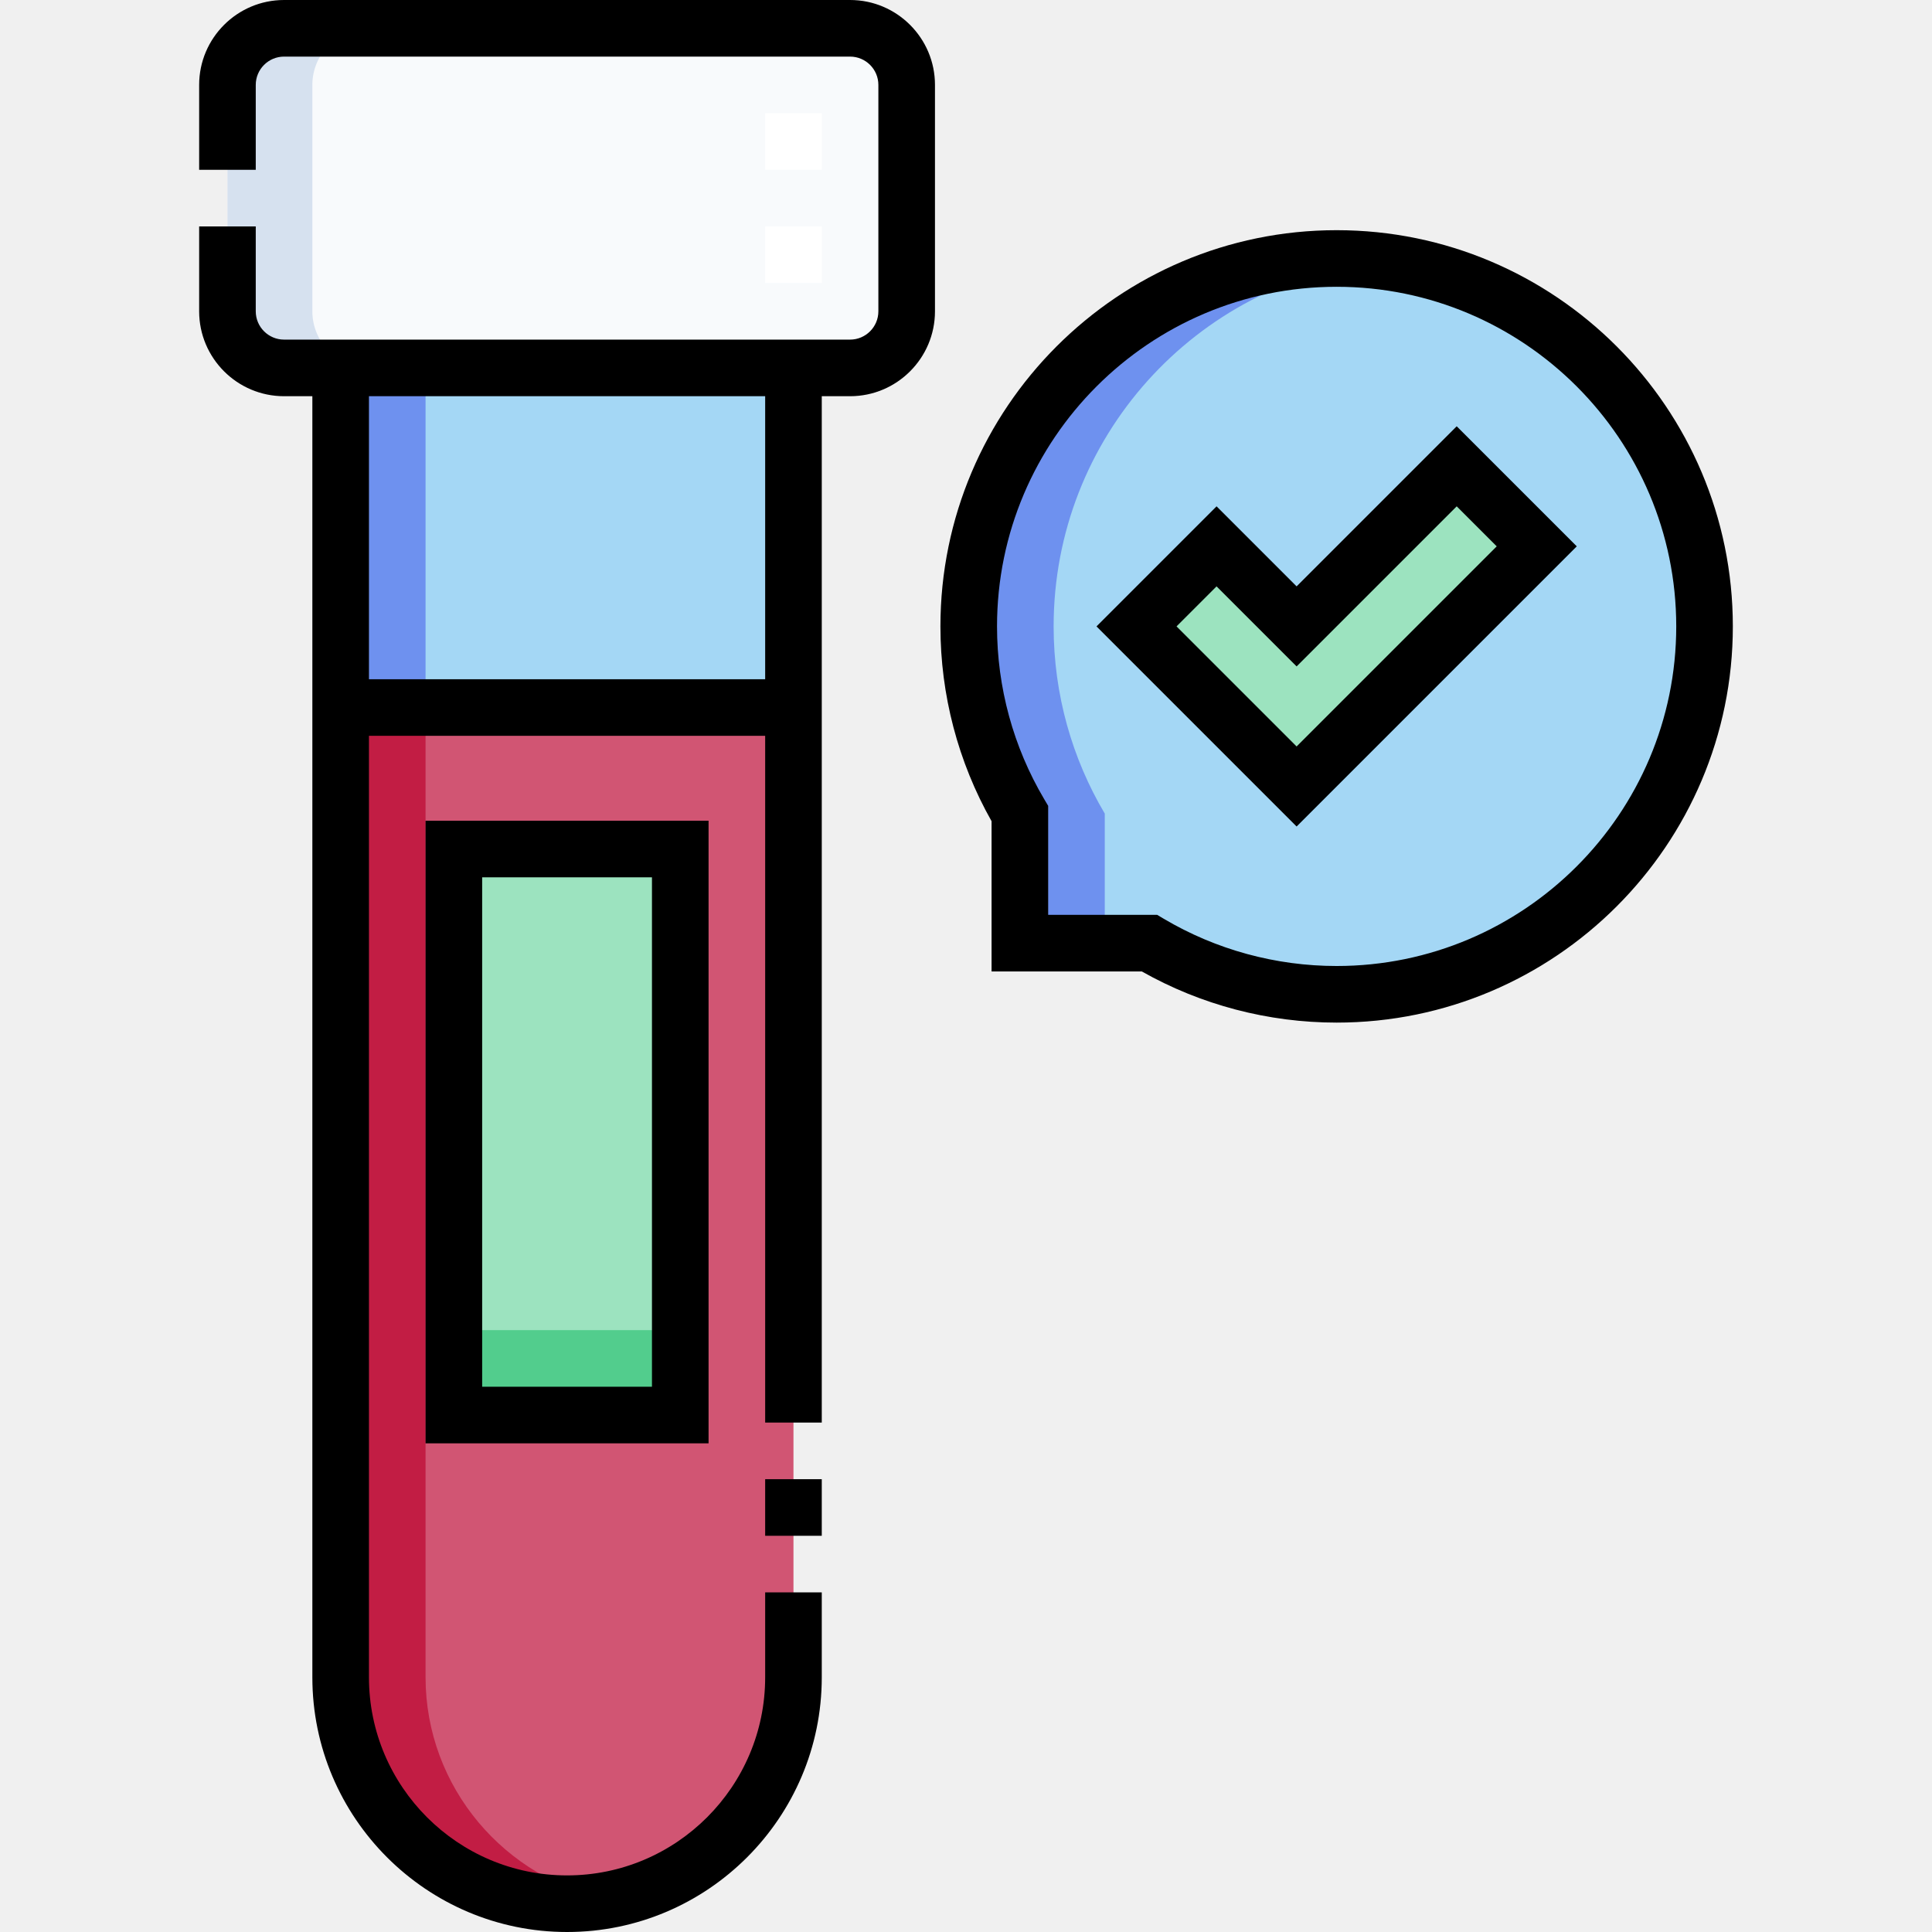
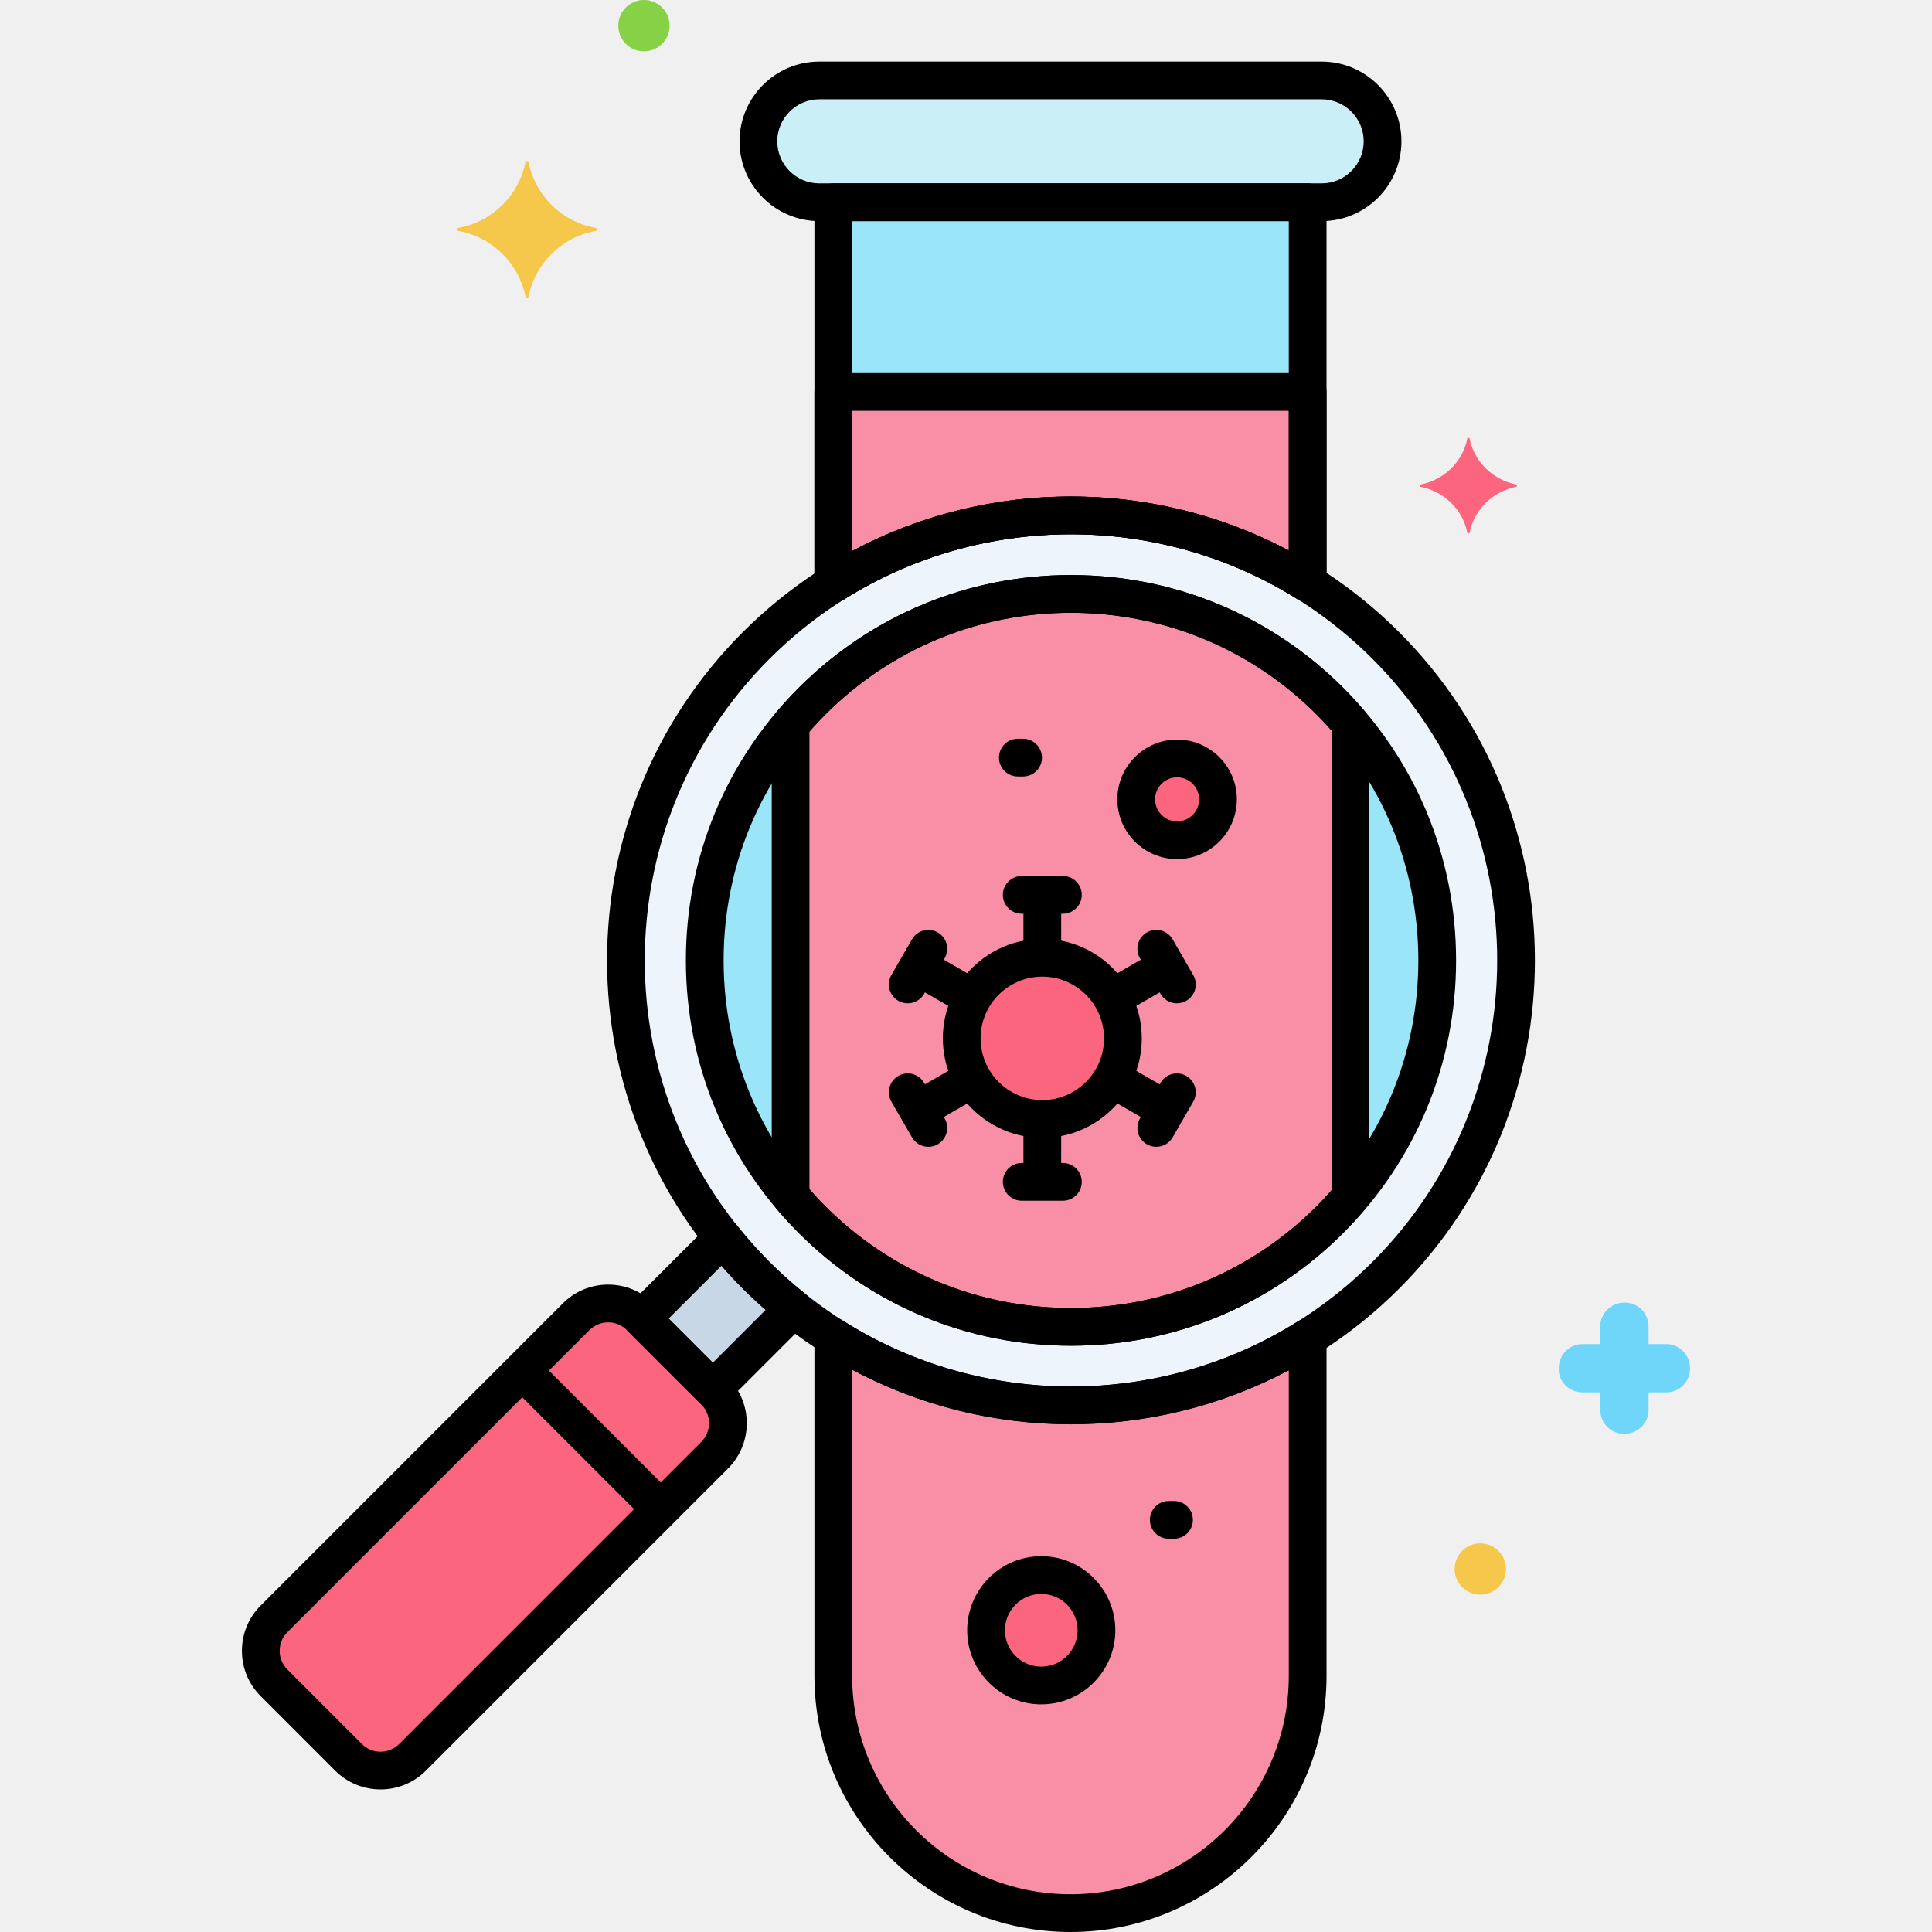
- <svg xmlns="http://www.w3.org/2000/svg" id="Capa_1" enable-background="new 0 0 512 512" height="512" viewBox="0 0 512 512" width="512">
-   <g>
+ <svg xmlns="http://www.w3.org/2000/svg" enable-background="new 0 0 256 256" height="512" viewBox="0 0 256 256" width="512">
+   <g id="Layer_13">
    <g>
-       <g clip-rule="evenodd" fill-rule="evenodd">
-         <path d="m240.278 82.5v-60c0-8.25-6.75-15-15-15h-150c-8.25 0-15 6.75-15 15v60c0 8.25 6.75 15 15 15h150c8.25 0 15-6.75 15-15z" fill="#f8fafc" />
-         <path d="m90.278 97.5h120v89.999h-120z" fill="#a4d7f5" />
-         <path d="m210.278 187.5h-120v257c0 33 27 60 60 60s60-27 60-60zm-30 37.499v150h-60.001v-150z" fill="#d15573" />
-         <path d="m256.722 166.001c0 18.12 4.946 35.081 13.554 49.614v34.331h34.332c14.535 8.608 31.494 13.554 49.614 13.554 53.855 0 97.5-43.645 97.5-97.5s-43.645-97.5-97.5-97.5-97.5 43.647-97.5 97.501zm86.894 42.426-42.426-42.426 21.213-21.213 21.213 21.213 42.426-42.426 21.213 21.213z" fill="#a4d7f5" />
-         <path d="m301.19 166.001 42.426 42.426 63.639-63.639-21.213-21.213-42.426 42.426-21.213-21.213z" fill="#9ce3bf" />
-         <path d="m97.777 7.5h-22.5c-8.25 0-15 6.75-15 15v60c0 8.25 6.75 15 15 15h22.5c-8.25 0-15-6.75-15-15v-60c.001-8.25 6.75-15 15-15z" fill="#d6e1ef" />
-         <path d="m90.278 97.5h22.5v89.999h-22.5z" fill="#6e91ef" />
-         <path d="m112.778 187.5h-22.5v257c0 33 27 60 60 60 3.843 0 7.603-.371 11.25-1.07-27.671-5.304-48.75-29.773-48.75-58.93z" fill="#c21d44" />
-         <path d="m120.277 224.999h60.001v150h-60.001z" fill="#9ce3bf" />
-       </g>
-       <g>
-         <path d="m217.778 75h-15v-15h15zm0-30h-15v-15h15z" fill="#fff" />
-       </g>
-       <path clip-rule="evenodd" d="m256.722 166.001c0 18.12 4.946 35.081 13.554 49.614v34.331h22.5v-34.331c-8.609-14.533-13.554-31.495-13.554-49.614 0-50.049 37.697-91.273 86.25-96.85-57.806-6.64-108.75 38.375-108.75 96.85z" fill="#6e91ef" fill-rule="evenodd" />
-       <path clip-rule="evenodd" d="m120.277 352.499h60.001v22.5h-60.001z" fill="#52cd8d" fill-rule="evenodd" />
-     </g>
-     <g>
-       <path d="m225.278 0h-150c-12.407 0-22.5 10.093-22.5 22.5v22.5h15v-22.5c0-4.135 3.365-7.5 7.5-7.5h150c4.135 0 7.5 3.364 7.5 7.5v60c0 4.135-3.365 7.5-7.5 7.5h-150c-4.135 0-7.5-3.364-7.5-7.5v-22.499h-15v22.499c0 12.406 10.093 22.5 22.5 22.5h7.5v339.5c0 37.22 30.28 67.5 67.5 67.5s67.5-30.28 67.5-67.5v-22.5h-15v22.5c0 28.949-23.551 52.5-52.5 52.5s-52.5-23.551-52.5-52.5v-249.5h105v182h15v-272h7.5c12.407 0 22.5-10.093 22.5-22.5v-60c0-12.407-10.093-22.5-22.5-22.5zm-22.5 180h-105v-75h105z" />
-       <path d="m202.778 392h15v15h-15z" />
-       <path d="m187.778 382.499v-165h-75.001v165zm-60.001-150h45.001v135h-45.001z" />
-       <path d="m386.042 112.969-42.426 42.426-21.213-21.213-31.819 31.819 53.032 53.033 74.246-74.246zm-74.246 53.032 10.606-10.606 21.213 21.213 42.426-42.426 10.607 10.606-53.033 53.033z" />
-       <path d="m354.222 61.001c-57.897 0-105 47.103-105 105 0 18.133 4.68 35.936 13.554 51.627v39.818h39.819c15.695 8.874 33.498 13.554 51.626 13.554 57.897 0 105-47.103 105-105s-47.101-104.999-104.999-104.999zm0 195c-16.141 0-31.975-4.325-45.792-12.507l-1.768-1.047h-28.886v-28.886l-1.047-1.768c-8.182-13.813-12.507-29.647-12.507-45.792 0-49.626 40.374-90 90-90s90 40.374 90 90-40.374 90-90 90z" />
+       <g>
+         <g>
+           <path d="m94.695 184.345-9.872-9.872c-2.341-2.341-6.137-2.341-8.478 0l-40.035 40.034c-2.341 2.341-2.341 6.137 0 8.478l9.872 9.872c2.341 2.341 6.137 2.341 8.478 0l40.034-40.034c2.342-2.341 2.342-6.137.001-8.478z" fill="#fc657e" />
+         </g>
+       </g>
+       <g>
+         <g>
+           <path d="m100.19 168.977c-1.588-1.588-3.055-3.25-4.424-4.964l-10.701 10.701 9.388 9.388 10.701-10.701c-1.714-1.369-3.376-2.836-4.964-4.424z" fill="#c7d7e5" />
+         </g>
+       </g>
+       <g>
+         <g>
+           <path d="m110.417 177.144v44.928c0 17.357 14.071 31.428 31.428 31.428s31.428-14.071 31.428-31.428v-44.845c-19.16 12.047-43.723 12.02-62.856-.083z" fill="#f98fa6" />
+         </g>
+       </g>
+       <g>
+         <g>
+           <path d="m175.127 10.658h-66.565c-4.457 0-8.07 3.613-8.07 8.07s3.613 8.07 8.07 8.07h66.565c4.457 0 8.07-3.613 8.07-8.07s-3.613-8.07-8.07-8.07z" fill="#cbeff7" />
+         </g>
+       </g>
+       <g>
+         <g>
+           <path d="m110.417 26.798v50.572c19.134-12.103 43.697-12.13 62.856-.082v-50.49z" fill="#9be5f9" />
+         </g>
+       </g>
+       <g>
+         <g>
+           <circle cx="137.972" cy="216.02" fill="#fc657e" r="7.316" />
+         </g>
+       </g>
+       <g>
+         <g>
+           <path d="m110.417 51.939v25.431c19.134-12.103 43.697-12.13 62.856-.082v-25.349z" fill="#f98fa6" />
+         </g>
+       </g>
+       <g>
+         <g>
+           <circle cx="141.91" cy="127.257" fill="#edf4fc" r="59.001" />
+         </g>
+       </g>
+       <g>
+         <g>
+           <path d="m176.24 92.926c-18.971-18.972-49.685-18.976-68.66.001-18.93 18.93-18.93 49.731 0 68.66 18.972 18.973 49.685 18.977 68.66 0 18.931-18.929 18.93-49.73 0-68.661z" fill="#9be5f9" />
+         </g>
+       </g>
+       <g>
+         <g>
+           <path d="m176.24 92.926c-18.971-18.972-49.685-18.976-68.66.001-.998.998-1.931 2.035-2.824 3.095v62.469c.893 1.06 1.826 2.098 2.824 3.095 18.972 18.973 49.685 18.977 68.66 0 .949-.949 1.837-1.936 2.691-2.941v-62.777c-.853-1.006-1.741-1.992-2.691-2.942z" fill="#f98fa6" />
+         </g>
+       </g>
+       <g>
+         <g>
+           <circle cx="155.972" cy="105.918" fill="#fc657e" r="5.418" />
+         </g>
+       </g>
+       <g>
+         <g>
+           <circle cx="138.111" cy="137.588" fill="#fc657e" r="10.679" />
+         </g>
+       </g>
+       <g>
+         <g>
+           <path d="m220.846 178.1h-2.4v-2.3c0-1.8-1.4-3.2-3.2-3.2-1.7 0-3.2 1.4-3.2 3.1v2.4h-2.3c-1.8 0-3.2 1.4-3.2 3.2-.1 1.7 1.3 3.2 3.2 3.2h2.3v2.3c0 1.8 1.4 3.2 3.2 3.2 1.7 0 3.2-1.4 3.2-3.1v-2.4h2.3c1.8 0 3.2-1.4 3.2-3.2 0-1.7-1.4-3.2-3.1-3.2z" fill="#70d6f9" />
+         </g>
+       </g>
+       <g>
+         <g>
+           <path d="m196.146 204.5c-1.878 0-3.4 1.522-3.4 3.4s1.522 3.4 3.4 3.4 3.4-1.522 3.4-3.4-1.522-3.4-3.4-3.4z" fill="#f5c84c" />
+         </g>
+       </g>
+       <g>
+         <g>
+           <path d="m200.928 64.2c-3.1-.6-5.6-3-6.2-6.1 0-.1-.3-.1-.3 0-.6 3.1-3.1 5.5-6.2 6.1-.1 0-.1.2 0 .3 3.1.6 5.6 3 6.2 6.1 0 .1.3.1.3 0 .6-3.1 3.1-5.5 6.2-6.1.1-.1.1-.3 0-.3z" fill="#fc657e" />
+         </g>
+       </g>
+       <g>
+         <g>
+           <path d="m85.328 0c-1.878 0-3.4 1.522-3.4 3.4s1.522 3.4 3.4 3.4 3.4-1.522 3.4-3.4-1.523-3.4-3.4-3.4z" fill="#87d147" />
+         </g>
+       </g>
+       <g>
+         <g>
+           <path d="m78.928 30.2c-4.5-.8-8-4.3-8.9-8.7 0-.2-.4-.2-.4 0-.9 4.4-4.4 7.9-8.9 8.7-.2 0-.2.3 0 .4 4.5.8 8 4.3 8.9 8.7 0 .2.4.2.4 0 .9-4.4 4.4-7.9 8.9-8.7.2-.1.2-.4 0-.4z" fill="#f5c84c" />
+         </g>
+       </g>
+       <g>
+         <g>
+           <g>
+             <path d="m96.462 182.577-9.872-9.872c-1.604-1.604-3.737-2.488-6.006-2.488-2.269 0-4.402.884-6.006 2.488l-40.034 40.034c-1.605 1.604-2.488 3.738-2.488 6.007s.884 4.402 2.488 6.006l9.872 9.873c1.656 1.656 3.831 2.483 6.006 2.483s4.351-.828 6.007-2.484l40.034-40.034c1.604-1.604 2.488-3.738 2.488-6.007s-.884-4.401-2.489-6.006zm-3.535 8.478-40.034 40.034c-1.362 1.363-3.578 1.363-4.943 0l-9.872-9.873c-.66-.66-1.023-1.537-1.023-2.471s.363-1.812 1.023-2.472l40.034-40.034c.682-.681 1.577-1.022 2.472-1.022s1.79.341 2.471 1.022l9.872 9.872c.66.66 1.023 1.538 1.023 2.472s-.363 1.812-1.023 2.472z" />
+           </g>
+         </g>
+       </g>
+       <g>
+         <g>
+           <path d="m88.759 197.634-17.188-17.188c-.976-.977-2.56-.977-3.535 0-.977.976-.977 2.559 0 3.535l17.188 17.188c.488.488 1.128.732 1.768.732s1.28-.244 1.768-.732c.976-.976.976-2.559-.001-3.535z" />
+         </g>
+       </g>
+       <g>
+         <g>
+           <g>
+             <path d="m106.714 171.448c-1.706-1.362-3.306-2.788-4.756-4.238-1.45-1.451-2.876-3.051-4.238-4.756-.444-.556-1.104-.896-1.814-.936-.712-.04-1.404.225-1.907.729l-10.701 10.702c-.977.976-.977 2.559 0 3.535l9.388 9.388c.469.469 1.104.732 1.768.732s1.299-.263 1.768-.732l10.701-10.702c.503-.503.768-1.197.729-1.907-.042-.711-.382-1.371-.938-1.815zm-12.261 9.119-5.853-5.853 6.999-6.999c.924 1.061 1.868 2.074 2.824 3.029.955.956 1.968 1.9 3.029 2.824z" />
+           </g>
+         </g>
+       </g>
+       <g>
+         <g>
+           <path d="m155.564 198.889h-.697c-1.381 0-2.5 1.119-2.5 2.5s1.119 2.5 2.5 2.5h.697c1.381 0 2.5-1.119 2.5-2.5s-1.119-2.5-2.5-2.5z" />
+         </g>
+       </g>
+       <g>
+         <g>
+           <path d="m135.564 97.889h-.697c-1.381 0-2.5 1.119-2.5 2.5s1.119 2.5 2.5 2.5h.697c1.381 0 2.5-1.119 2.5-2.5s-1.119-2.5-2.5-2.5z" />
+         </g>
+       </g>
+       <g>
+         <g>
+           <path d="m138.111 118.257c-1.381 0-2.5 1.119-2.5 2.5v4.365c0 1.381 1.119 2.5 2.5 2.5s2.5-1.119 2.5-2.5v-4.365c0-1.381-1.119-2.5-2.5-2.5z" />
+         </g>
+       </g>
+       <g>
+         <g>
+           <path d="m140.839 116.075h-5.455c-1.381 0-2.5 1.119-2.5 2.5s1.119 2.5 2.5 2.5h5.455c1.381 0 2.5-1.119 2.5-2.5s-1.119-2.5-2.5-2.5z" />
+         </g>
+       </g>
+       <g>
+         <g>
+           <path d="m138.111 147.555c-1.381 0-2.5 1.119-2.5 2.5v4.365c0 1.381 1.119 2.5 2.5 2.5s2.5-1.119 2.5-2.5v-4.365c0-1.381-1.119-2.5-2.5-2.5z" />
+         </g>
+       </g>
+       <g>
+         <g>
+           <path d="m140.839 154.102h-5.455c-1.381 0-2.5 1.119-2.5 2.5s1.119 2.5 2.5 2.5h5.455c1.381 0 2.5-1.119 2.5-2.5s-1.119-2.5-2.5-2.5z" />
+         </g>
+       </g>
+       <g>
+         <g>
+           <path d="m128.565 129.19-3.78-2.183c-1.195-.691-2.725-.281-3.415.915-.69 1.195-.281 2.725.915 3.415l3.78 2.183c.394.228.823.335 1.248.335.864 0 1.704-.448 2.167-1.25.69-1.195.281-2.725-.915-3.415z" />
+         </g>
+       </g>
+       <g>
+         <g>
+           <path d="m124.259 123.554c-1.197-.692-2.725-.28-3.415.915l-2.728 4.725c-.69 1.196-.281 2.725.915 3.415.394.228.824.335 1.248.335.864 0 1.705-.449 2.167-1.25l2.728-4.725c.691-1.196.281-2.725-.915-3.415z" />
+         </g>
+       </g>
+       <g>
+         <g>
+           <path d="m153.937 143.838-3.78-2.182c-1.193-.69-2.724-.281-3.415.915-.69 1.196-.28 2.725.915 3.415l3.78 2.182c.394.228.823.335 1.248.335.863 0 1.704-.449 2.167-1.25.691-1.195.281-2.725-.915-3.415z" />
+         </g>
+       </g>
+       <g>
+         <g>
+           <path d="m157.191 142.567c-1.193-.689-2.725-.281-3.415.915l-2.728 4.725c-.69 1.196-.28 2.725.915 3.415.394.228.823.335 1.248.335.863 0 1.704-.449 2.167-1.25l2.728-4.725c.691-1.195.281-2.724-.915-3.415z" />
+         </g>
+       </g>
+       <g>
+         <g>
+           <path d="m129.48 142.571c-.692-1.196-2.22-1.607-3.416-.915l-3.78 2.182c-1.196.69-1.605 2.219-.915 3.415.463.802 1.303 1.25 2.167 1.25.424 0 .854-.108 1.248-.335l3.78-2.182c1.197-.69 1.606-2.219.916-3.415z" />
+         </g>
+       </g>
+       <g>
+         <g>
+           <path d="m125.174 148.207-2.728-4.725c-.69-1.196-2.22-1.607-3.415-.915-1.196.69-1.605 2.219-.915 3.415l2.728 4.725c.463.802 1.303 1.25 2.167 1.25.424 0 .854-.108 1.248-.335 1.196-.69 1.606-2.219.915-3.415z" />
+         </g>
+       </g>
+       <g>
+         <g>
+           <path d="m154.853 127.922c-.69-1.197-2.222-1.604-3.415-.915l-3.78 2.183c-1.195.69-1.605 2.219-.915 3.415.463.802 1.304 1.25 2.167 1.25.425 0 .854-.108 1.248-.335l3.78-2.183c1.195-.69 1.605-2.219.915-3.415z" />
+         </g>
+       </g>
+       <g>
+         <g>
+           <path d="m158.106 129.194-2.728-4.725c-.69-1.197-2.222-1.605-3.415-.915-1.195.69-1.605 2.219-.915 3.415l2.728 4.725c.463.802 1.304 1.25 2.167 1.25.425 0 .854-.108 1.248-.335 1.196-.69 1.606-2.219.915-3.415z" />
+         </g>
+       </g>
+       <g>
+         <g>
+           <g>
+             <path d="m174.481 175.038c-.797-.44-1.769-.413-2.54.072-18.296 11.505-41.923 11.475-60.188-.079-.77-.487-1.745-.516-2.542-.077-.798.439-1.294 1.279-1.294 2.19v44.928c0 18.708 15.22 33.928 33.928 33.928s33.928-15.22 33.928-33.928v-44.846c-.001-.91-.495-1.747-1.292-2.188zm-3.709 47.034c0 15.951-12.977 28.928-28.928 28.928s-28.928-12.977-28.928-28.928v-40.581c17.98 9.606 39.853 9.633 57.856.069z" />
+           </g>
+         </g>
+       </g>
+       <g>
+         <g>
+           <g>
+             <path d="m175.127 8.159h-66.565c-5.828 0-10.57 4.742-10.57 10.57s4.742 10.57 10.57 10.57h66.565c5.828 0 10.57-4.742 10.57-10.57s-4.742-10.57-10.57-10.57zm0 16.139h-66.565c-3.071 0-5.57-2.499-5.57-5.57s2.499-5.57 5.57-5.57h66.565c3.071 0 5.57 2.499 5.57 5.57s-2.499 5.57-5.57 5.57z" />
+           </g>
+         </g>
+       </g>
+       <g>
+         <g>
+           <g>
+             <path d="m173.272 24.298h-62.856c-1.381 0-2.5 1.119-2.5 2.5v50.572c0 .911.496 1.75 1.294 2.19.376.207.792.31 1.206.31.465 0 .929-.13 1.336-.387 18.266-11.553 41.893-11.583 60.188-.079.772.485 1.744.512 2.54.072.797-.44 1.291-1.278 1.291-2.188v-50.49c.001-1.381-1.118-2.5-2.499-2.5zm-2.5 48.655c-18.005-9.562-39.876-9.536-57.856.07v-43.725h57.856z" />
+           </g>
+         </g>
+       </g>
+       <g>
+         <g>
+           <g>
+             <path d="m137.972 206.205c-5.412 0-9.815 4.403-9.815 9.816 0 5.412 4.403 9.815 9.815 9.815s9.815-4.403 9.815-9.815c0-5.413-4.403-9.816-9.815-9.816zm0 14.631c-2.655 0-4.815-2.16-4.815-4.815s2.16-4.816 4.815-4.816 4.815 2.161 4.815 4.816-2.16 4.815-4.815 4.815z" />
+           </g>
+         </g>
+       </g>
+       <g>
+         <g>
+           <g>
+             <path d="m173.272 49.438h-62.856c-1.381 0-2.5 1.119-2.5 2.5v25.432c0 .911.496 1.75 1.294 2.19.376.207.792.31 1.206.31.465 0 .929-.129 1.336-.387 18.266-11.553 41.893-11.583 60.188-.079.772.485 1.744.512 2.54.072.797-.44 1.291-1.278 1.291-2.188v-25.35c.001-1.38-1.118-2.5-2.499-2.5zm-2.5 23.515c-18.005-9.562-39.876-9.536-57.856.07v-18.585h57.856z" />
+           </g>
+         </g>
+       </g>
+       <g>
+         <g>
+           <g>
+             <path d="m185.398 83.769c-23.979-23.979-62.998-23.979-86.976 0-23.979 23.979-23.979 62.997 0 86.976 11.991 11.991 27.737 17.984 43.488 17.984 15.747 0 31.5-5.996 43.488-17.984 23.98-23.979 23.98-62.997 0-86.976zm-3.535 83.44c-22.029 22.03-57.875 22.03-79.906 0-22.03-22.03-22.03-57.875 0-79.905 11.015-11.015 25.484-16.522 39.953-16.522s28.938 5.507 39.953 16.522c22.03 22.03 22.03 57.876 0 79.905z" />
+           </g>
+         </g>
+       </g>
+       <g>
+         <g>
+           <g>
+             <path d="m178.008 91.159c-9.647-9.648-22.467-14.962-36.096-14.963-.001 0-.001 0-.002 0-13.629 0-26.449 5.314-36.097 14.963-9.628 9.627-14.93 22.447-14.93 36.098s5.302 26.471 14.93 36.098c9.648 9.649 22.468 14.963 36.097 14.964h.002c13.629 0 26.449-5.314 36.097-14.963 9.628-9.627 14.931-22.447 14.93-36.098-.002-13.652-5.303-26.472-14.931-36.099zm-3.535 68.66c-8.705 8.706-20.269 13.5-32.563 13.499-12.293 0-23.857-4.794-32.561-13.499-8.683-8.683-13.465-20.247-13.465-32.563 0-12.315 4.782-23.879 13.465-32.563 8.704-8.705 20.269-13.499 32.563-13.499 12.293 0 23.856 4.794 32.561 13.498 8.683 8.684 13.465 20.248 13.465 32.563 0 12.317-4.782 23.881-13.465 32.564z" />
+           </g>
+         </g>
+       </g>
+       <g>
+         <g>
+           <g>
+             <path d="m180.838 94.25c-.989-1.165-1.914-2.177-2.83-3.092-9.647-9.648-22.467-14.962-36.096-14.963-.001 0-.001 0-.002 0-13.629 0-26.449 5.314-36.097 14.963-.979.979-1.95 2.043-2.969 3.253-.379.451-.587 1.021-.587 1.61v62.469c0 .589.208 1.16.587 1.61 1.023 1.214 1.994 2.278 2.969 3.252 9.648 9.649 22.467 14.963 36.096 14.963h.002c13.63 0 26.449-5.314 36.097-14.963.917-.917 1.843-1.928 2.83-3.091.384-.452.594-1.025.594-1.618v-62.775c0-.592-.21-1.165-.594-1.618zm-4.406 63.467c-.677.773-1.322 1.466-1.959 2.103-8.704 8.705-20.269 13.499-32.563 13.499-12.293 0-23.857-4.794-32.561-13.499-.687-.687-1.376-1.428-2.091-2.25v-60.625c.713-.82 1.402-1.562 2.092-2.251 8.704-8.705 20.269-13.499 32.563-13.499 12.293 0 23.856 4.794 32.561 13.498.635.636 1.28 1.328 1.959 2.103v60.921z" />
+           </g>
+         </g>
+       </g>
+       <g>
+         <g>
+           <g>
+             <path d="m155.972 98c-4.366 0-7.918 3.552-7.918 7.918s3.552 7.918 7.918 7.918 7.918-3.552 7.918-7.918-3.552-7.918-7.918-7.918zm0 10.836c-1.609 0-2.918-1.309-2.918-2.918s1.309-2.918 2.918-2.918 2.918 1.309 2.918 2.918-1.309 2.918-2.918 2.918z" />
+           </g>
+         </g>
+       </g>
+       <g>
+         <g>
+           <g>
+             <path d="m138.111 124.409c-7.267 0-13.179 5.912-13.179 13.179s5.912 13.179 13.179 13.179 13.179-5.912 13.179-13.179-5.912-13.179-13.179-13.179zm0 21.358c-4.51 0-8.179-3.669-8.179-8.179s3.669-8.179 8.179-8.179 8.179 3.669 8.179 8.179-3.669 8.179-8.179 8.179z" />
+           </g>
+         </g>
+       </g>
    </g>
  </g>
</svg>
